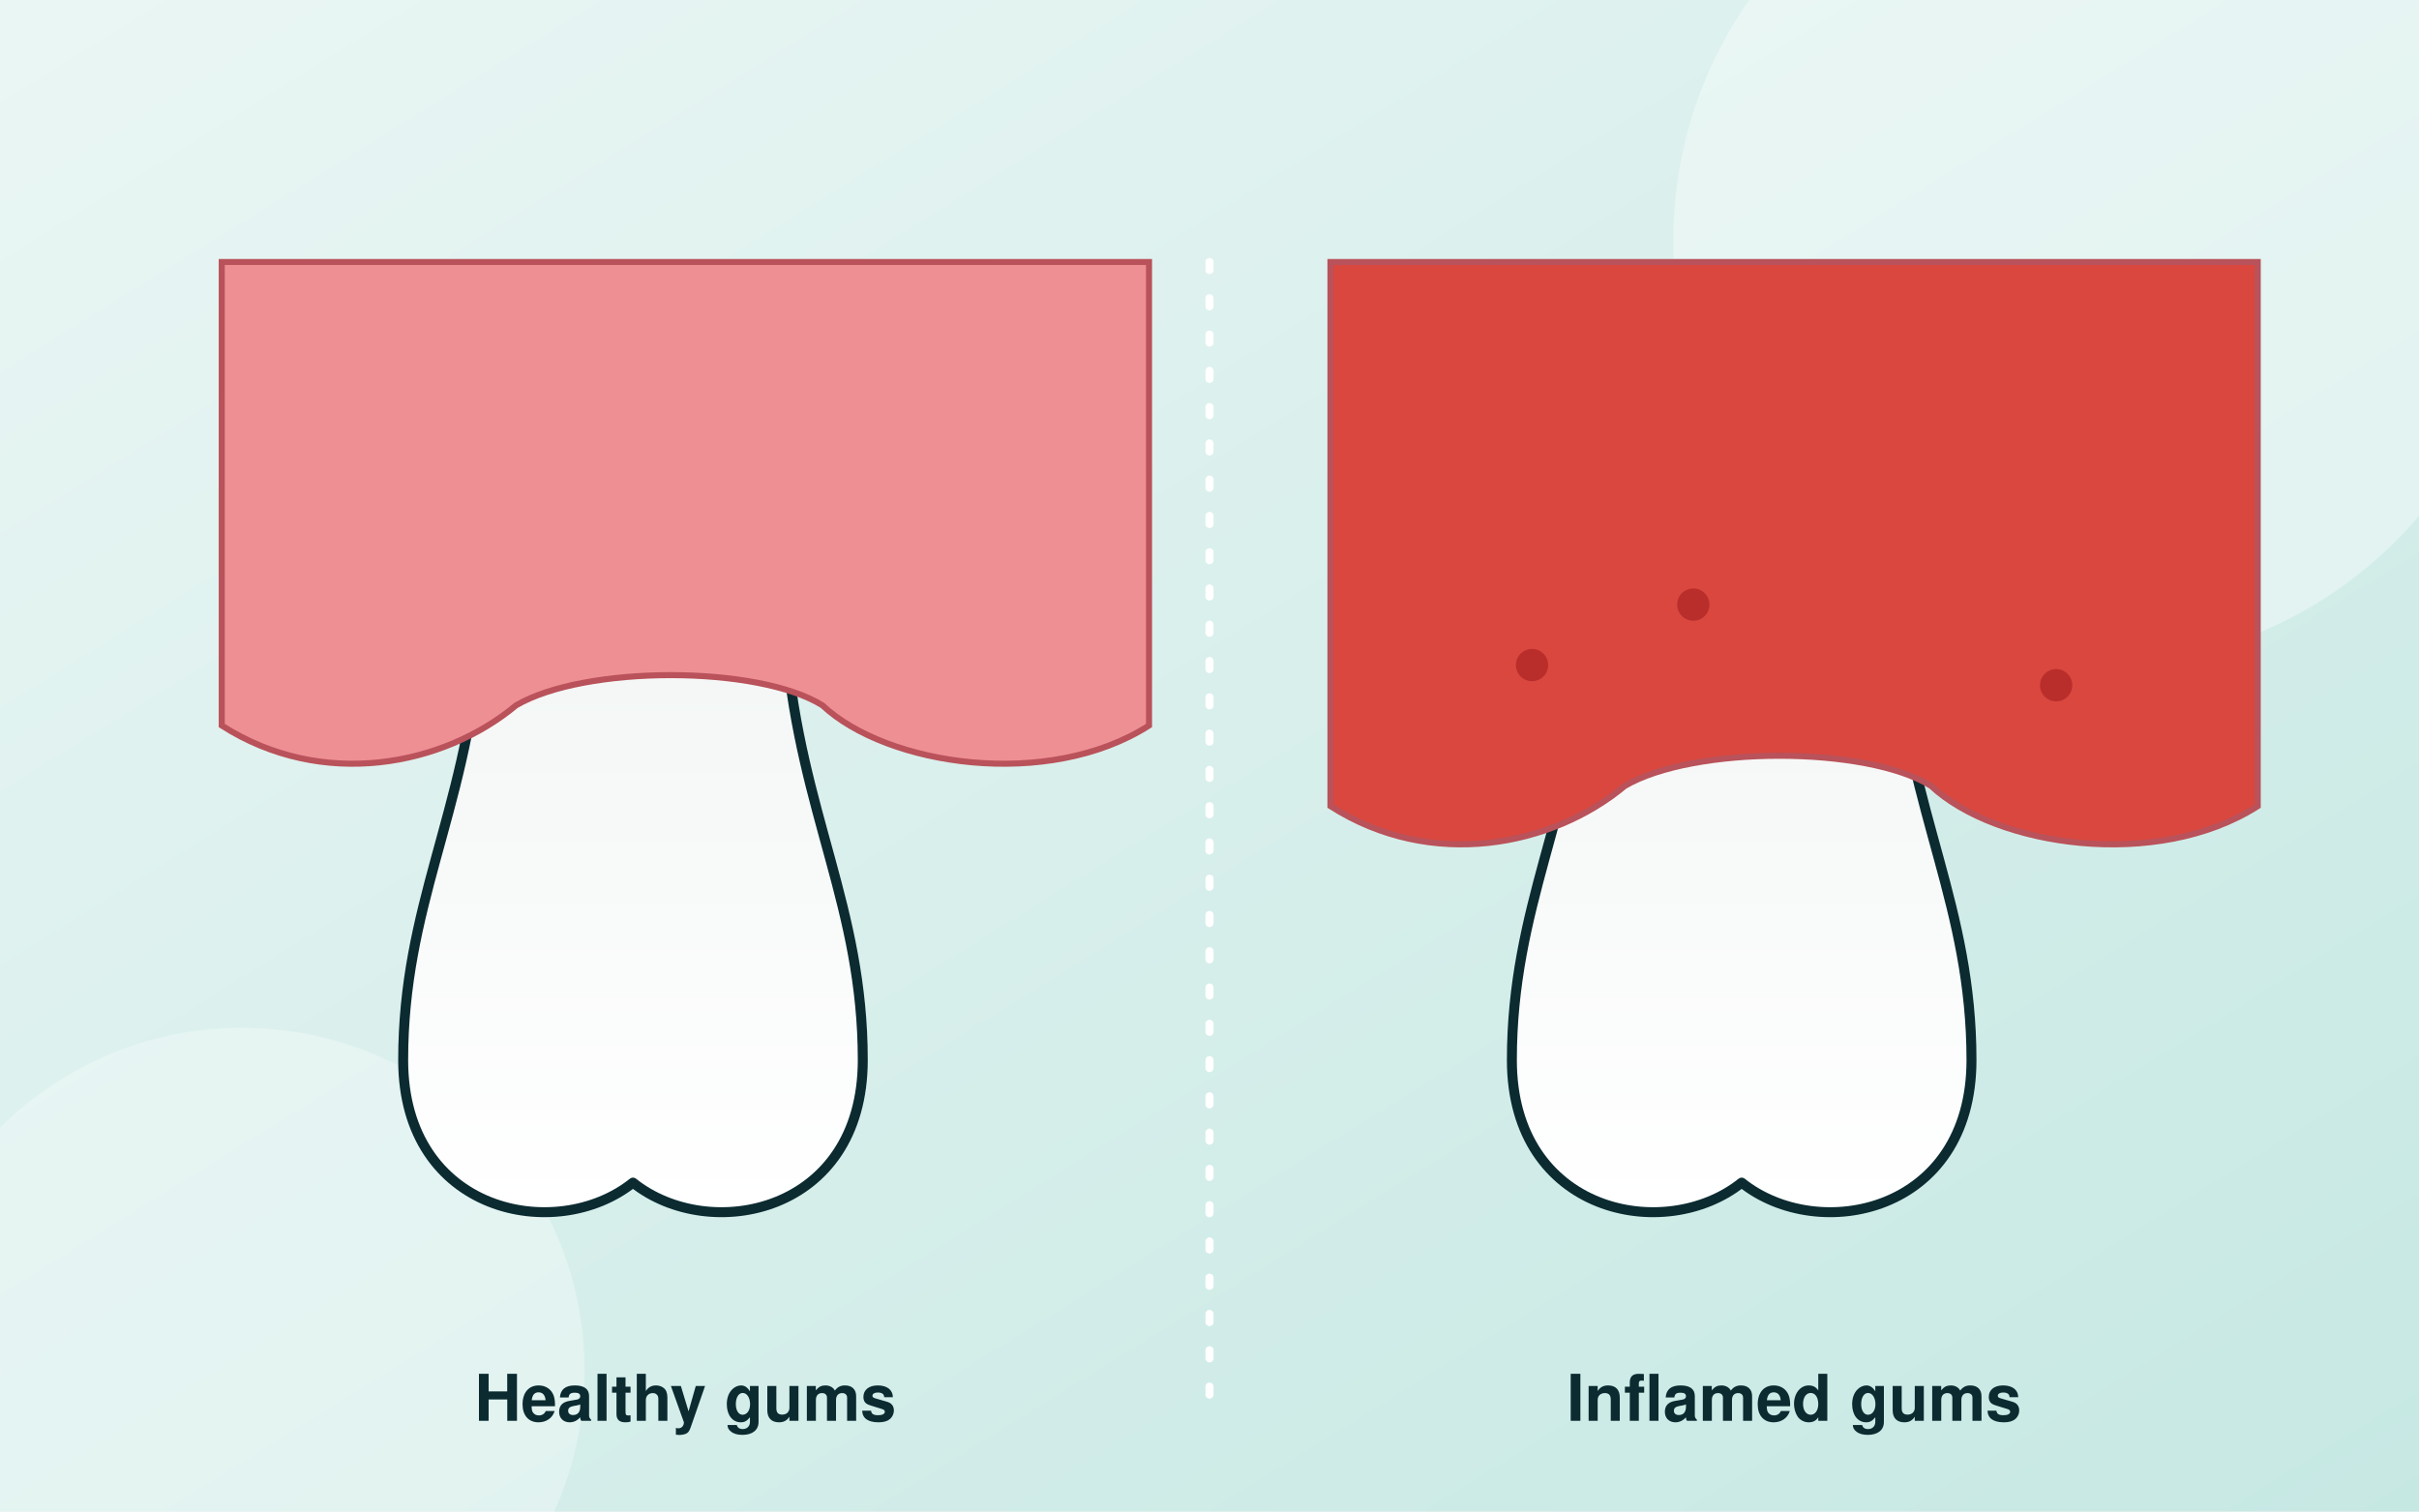
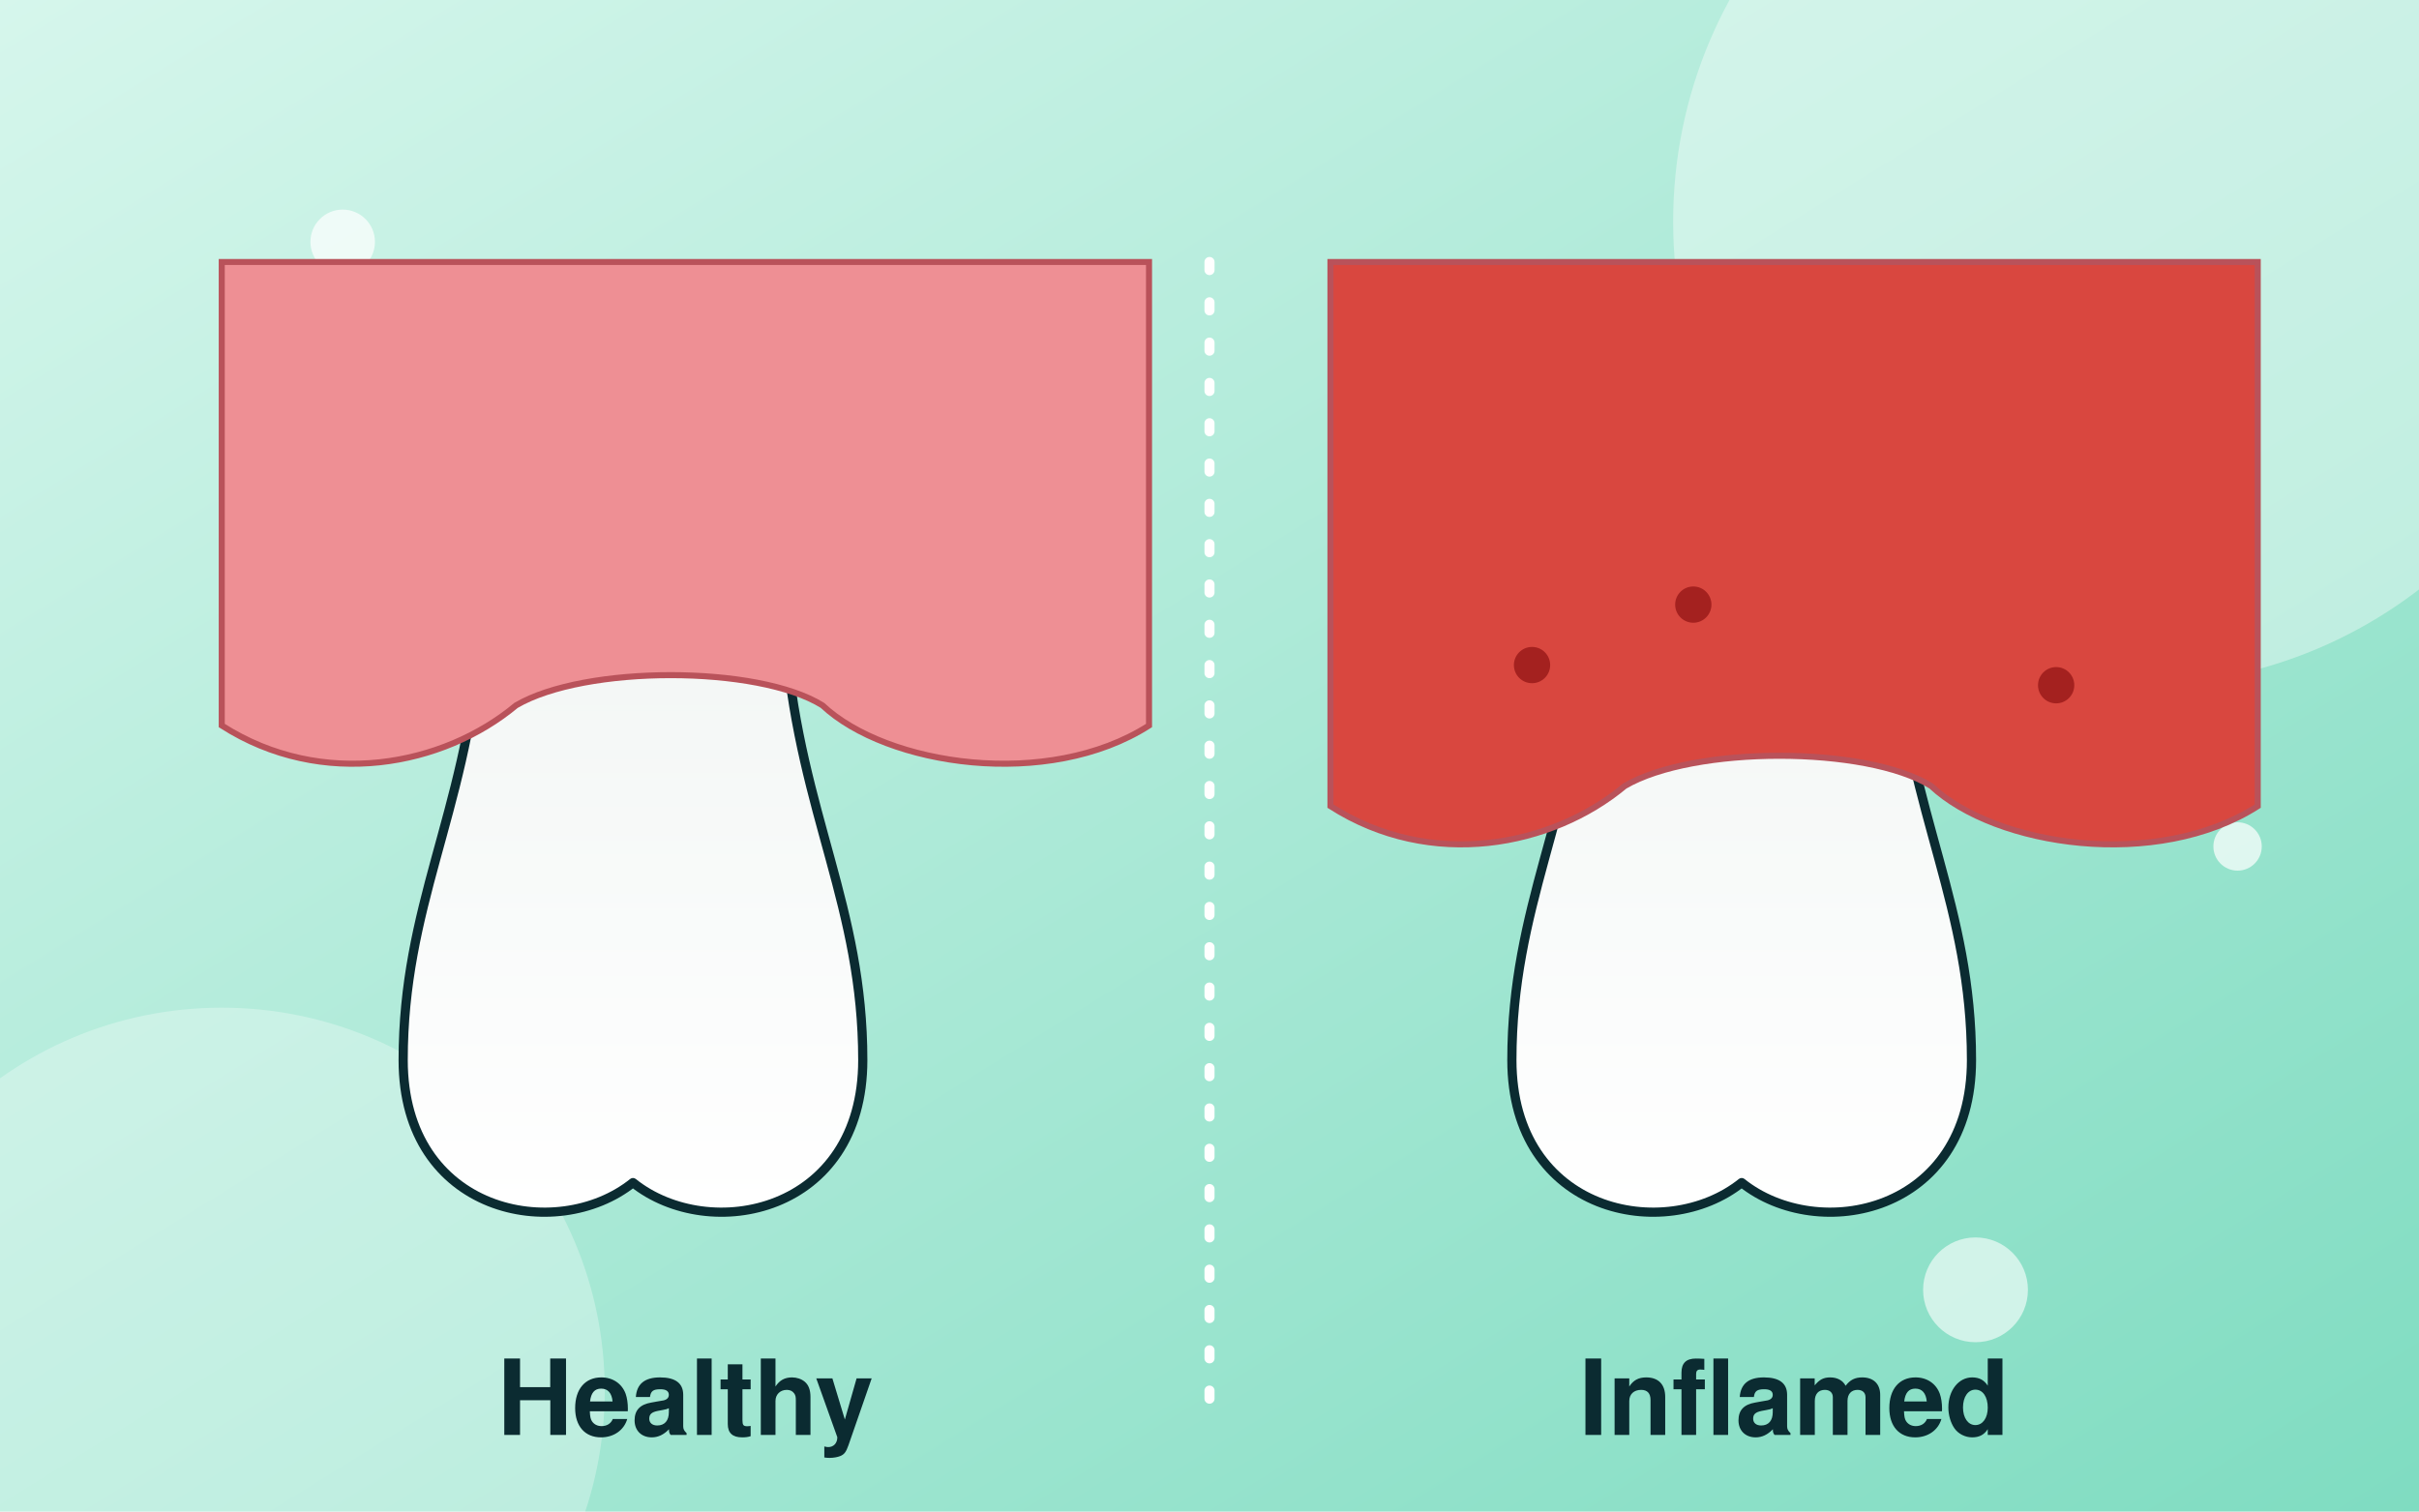
<svg xmlns="http://www.w3.org/2000/svg" viewBox="0 0 1200 750" role="img" aria-label="Comparison of healthy pink gums and red inflamed gums around a tooth">
  <defs>
    <linearGradient id="bg" x1="0" y1="0" x2="1" y2="1">
-       <stop offset="0" stop-color="#EAF6F4" />
-       <stop offset="1" stop-color="#C6E8E3" />
+       <stop offset="0" stop-color="#D6F6EC" />
+       <stop offset="1" stop-color="#7FDCC1" />
    </linearGradient>
    <linearGradient id="tw" x1="0" y1="0" x2="0" y2="1">
      <stop offset="0" stop-color="#fff" />
      <stop offset="1" stop-color="#EEF3F1" />
    </linearGradient>
  </defs>
  <rect width="1200" height="750" fill="url(#bg)" />
-   <circle cx="1040" cy="120" r="210" fill="#fff" opacity=".35" />
-   <circle cx="120" cy="680" r="170" fill="#fff" opacity=".3" />
-   <g transform="translate(200 640) scale(3.8 -3.8) translate(-20 0)">
-     <path d="M20 30C20 10 40 6 50 14C60 6 80 10 80 30C80 50 72 62 70 84C68 108 62 116 56 116C50 116 52 90 50 90C48 90 50 116 44 116C38 116 32 108 30 84C28 62 20 50 20 30Z" fill="url(#tw)" stroke="#0B2B31" stroke-width="1.3" stroke-linejoin="round" />
+   <circle cx="1060" cy="110" r="230" fill="#fff" opacity=".38" />
+   <circle cx="110" cy="690" r="190" fill="#fff" opacity=".3" />
+   <circle cx="980" cy="640" r="26" fill="#fff" opacity=".6" />
+   <circle cx="170" cy="120" r="16" fill="#fff" opacity=".7" />
+   <circle cx="1110" cy="420" r="12" fill="#fff" opacity=".7" />
+   <g transform="translate(124.0 640) scale(3.8 -3.8)">
+     <path d="M20 30C20 10 40 6 50 14C60 6 80 10 80 30C80 50 72 62 70 84C68 108 62 116 56 116C50 116 52 90 50 90C48 90 50 116 44 116C38 116 32 108 30 84C28 62 20 50 20 30Z" fill="url(#tw)" stroke="#0B2B31" stroke-width="1.2" stroke-linejoin="round" />
  </g>
  <path d="M110 130 H570 V360 C520 392 440 380 408 350 C376 330 290 330 256 350 C220 380 160 392 110 360Z" fill="#EE8F94" stroke="#B9525A" stroke-width="3" />
-   <g transform="translate(750 640) scale(3.8 -3.8) translate(-20 0)">
-     <path d="M20 30C20 10 40 6 50 14C60 6 80 10 80 30C80 50 72 62 70 84C68 108 62 116 56 116C50 116 52 90 50 90C48 90 50 116 44 116C38 116 32 108 30 84C28 62 20 50 20 30Z" fill="url(#tw)" stroke="#0B2B31" stroke-width="1.3" stroke-linejoin="round" />
+   <g transform="translate(674.0 640) scale(3.8 -3.8)">
+     <path d="M20 30C20 10 40 6 50 14C60 6 80 10 80 30C80 50 72 62 70 84C68 108 62 116 56 116C50 116 52 90 50 90C48 90 50 116 44 116C38 116 32 108 30 84C28 62 20 50 20 30Z" fill="url(#tw)" stroke="#0B2B31" stroke-width="1.2" stroke-linejoin="round" />
  </g>
  <path d="M660 130 H1120 V400 C1070 432 990 420 958 390 C926 370 840 370 806 390 C770 420 710 432 660 400Z" fill="#D9473F" stroke="#B9525A" stroke-width="3" />
-   <circle cx="760" cy="330" r="8" fill="#B92D2B" />
-   <circle cx="1020" cy="340" r="8" fill="#B92D2B" />
-   <circle cx="840" cy="300" r="8" fill="#B92D2B" />
-   <text x="340" y="705" text-anchor="middle" font-family="Segoe UI,Helvetica,Arial,sans-serif" font-size="32" font-weight="600" fill="#0B2B31">Healthy gums</text>
-   <text x="890" y="705" text-anchor="middle" font-family="Segoe UI,Helvetica,Arial,sans-serif" font-size="32" font-weight="600" fill="#0B2B31">Inflamed gums</text>
-   <path d="M600 130 V700" stroke="#fff" stroke-width="4" stroke-dasharray="4 14" stroke-linecap="round" />
+   <circle cx="760" cy="330" r="9" fill="#A4211F" />
+   <circle cx="1020" cy="340" r="9" fill="#A4211F" />
+   <circle cx="840" cy="300" r="9" fill="#A4211F" />
+   <text x="340" y="712" text-anchor="middle" font-family="Bricolage Grotesque,Segoe UI,Helvetica,Arial,sans-serif" font-size="52" font-weight="700" fill="#0B2B31">Healthy</text>
+   <text x="890" y="712" text-anchor="middle" font-family="Bricolage Grotesque,Segoe UI,Helvetica,Arial,sans-serif" font-size="52" font-weight="700" fill="#0B2B31">Inflamed</text>
+   <path d="M600 130 V700" stroke="#fff" stroke-width="5" stroke-dasharray="4 16" stroke-linecap="round" />
</svg>
